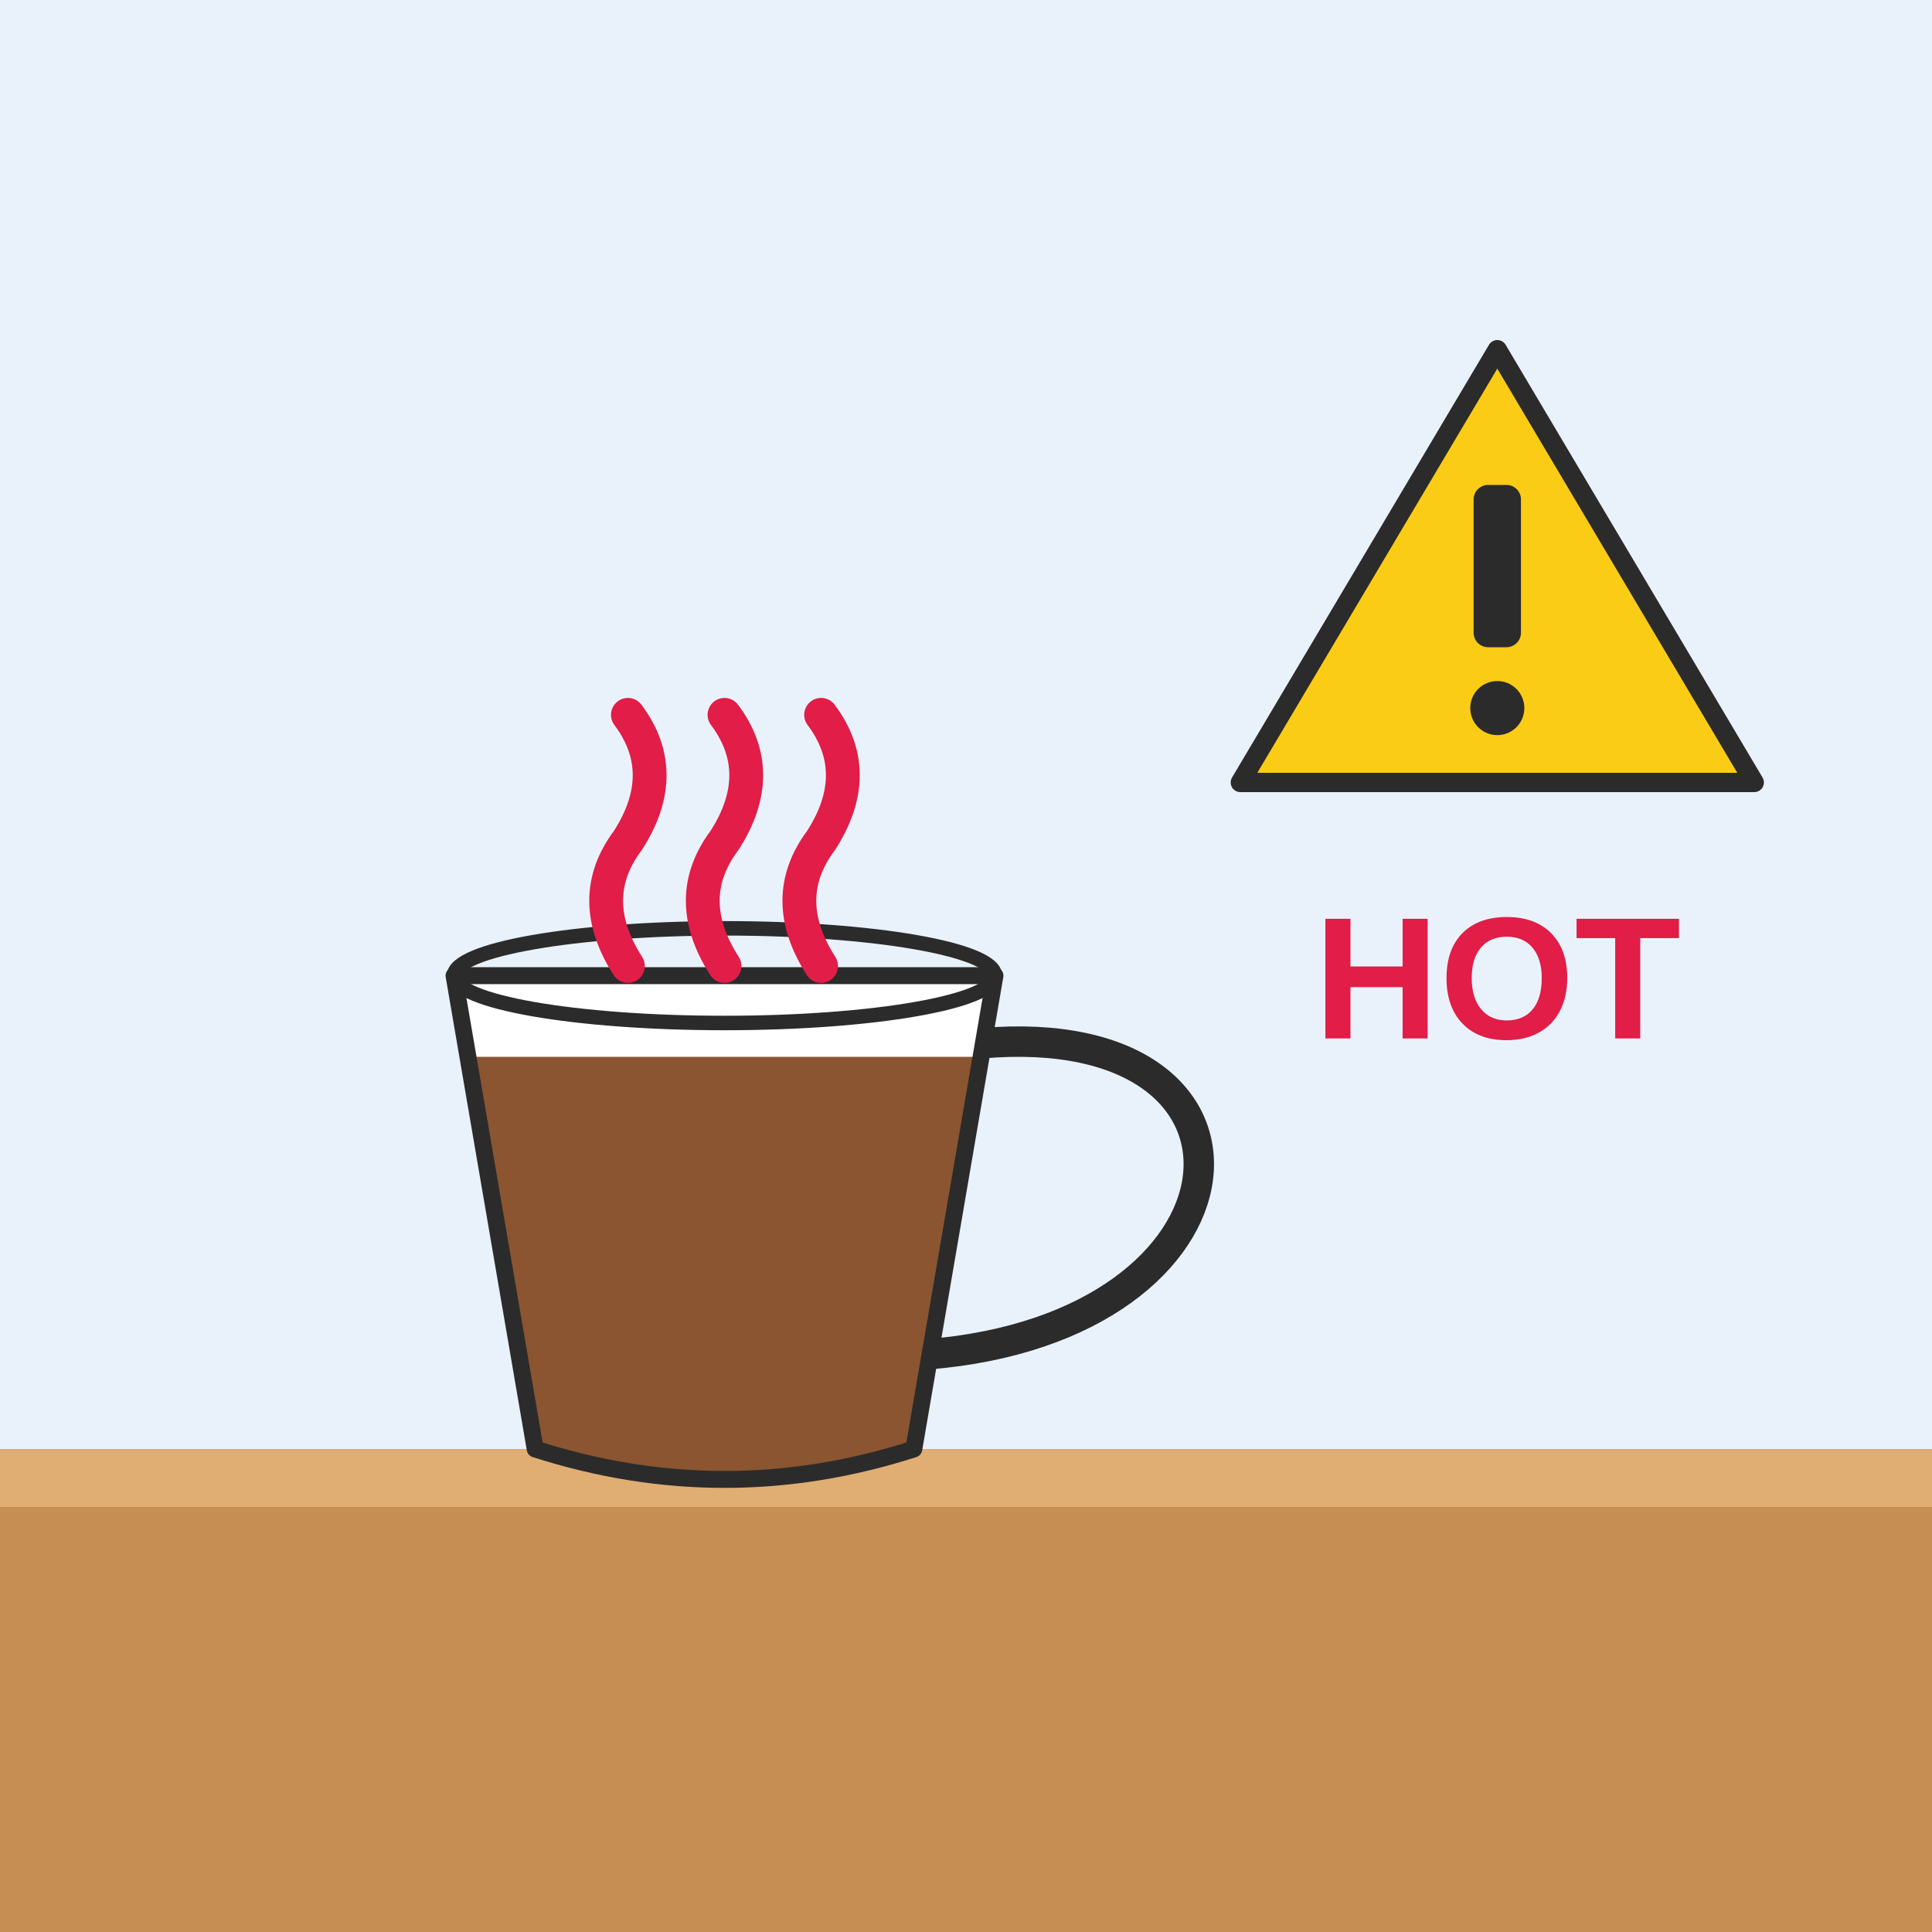
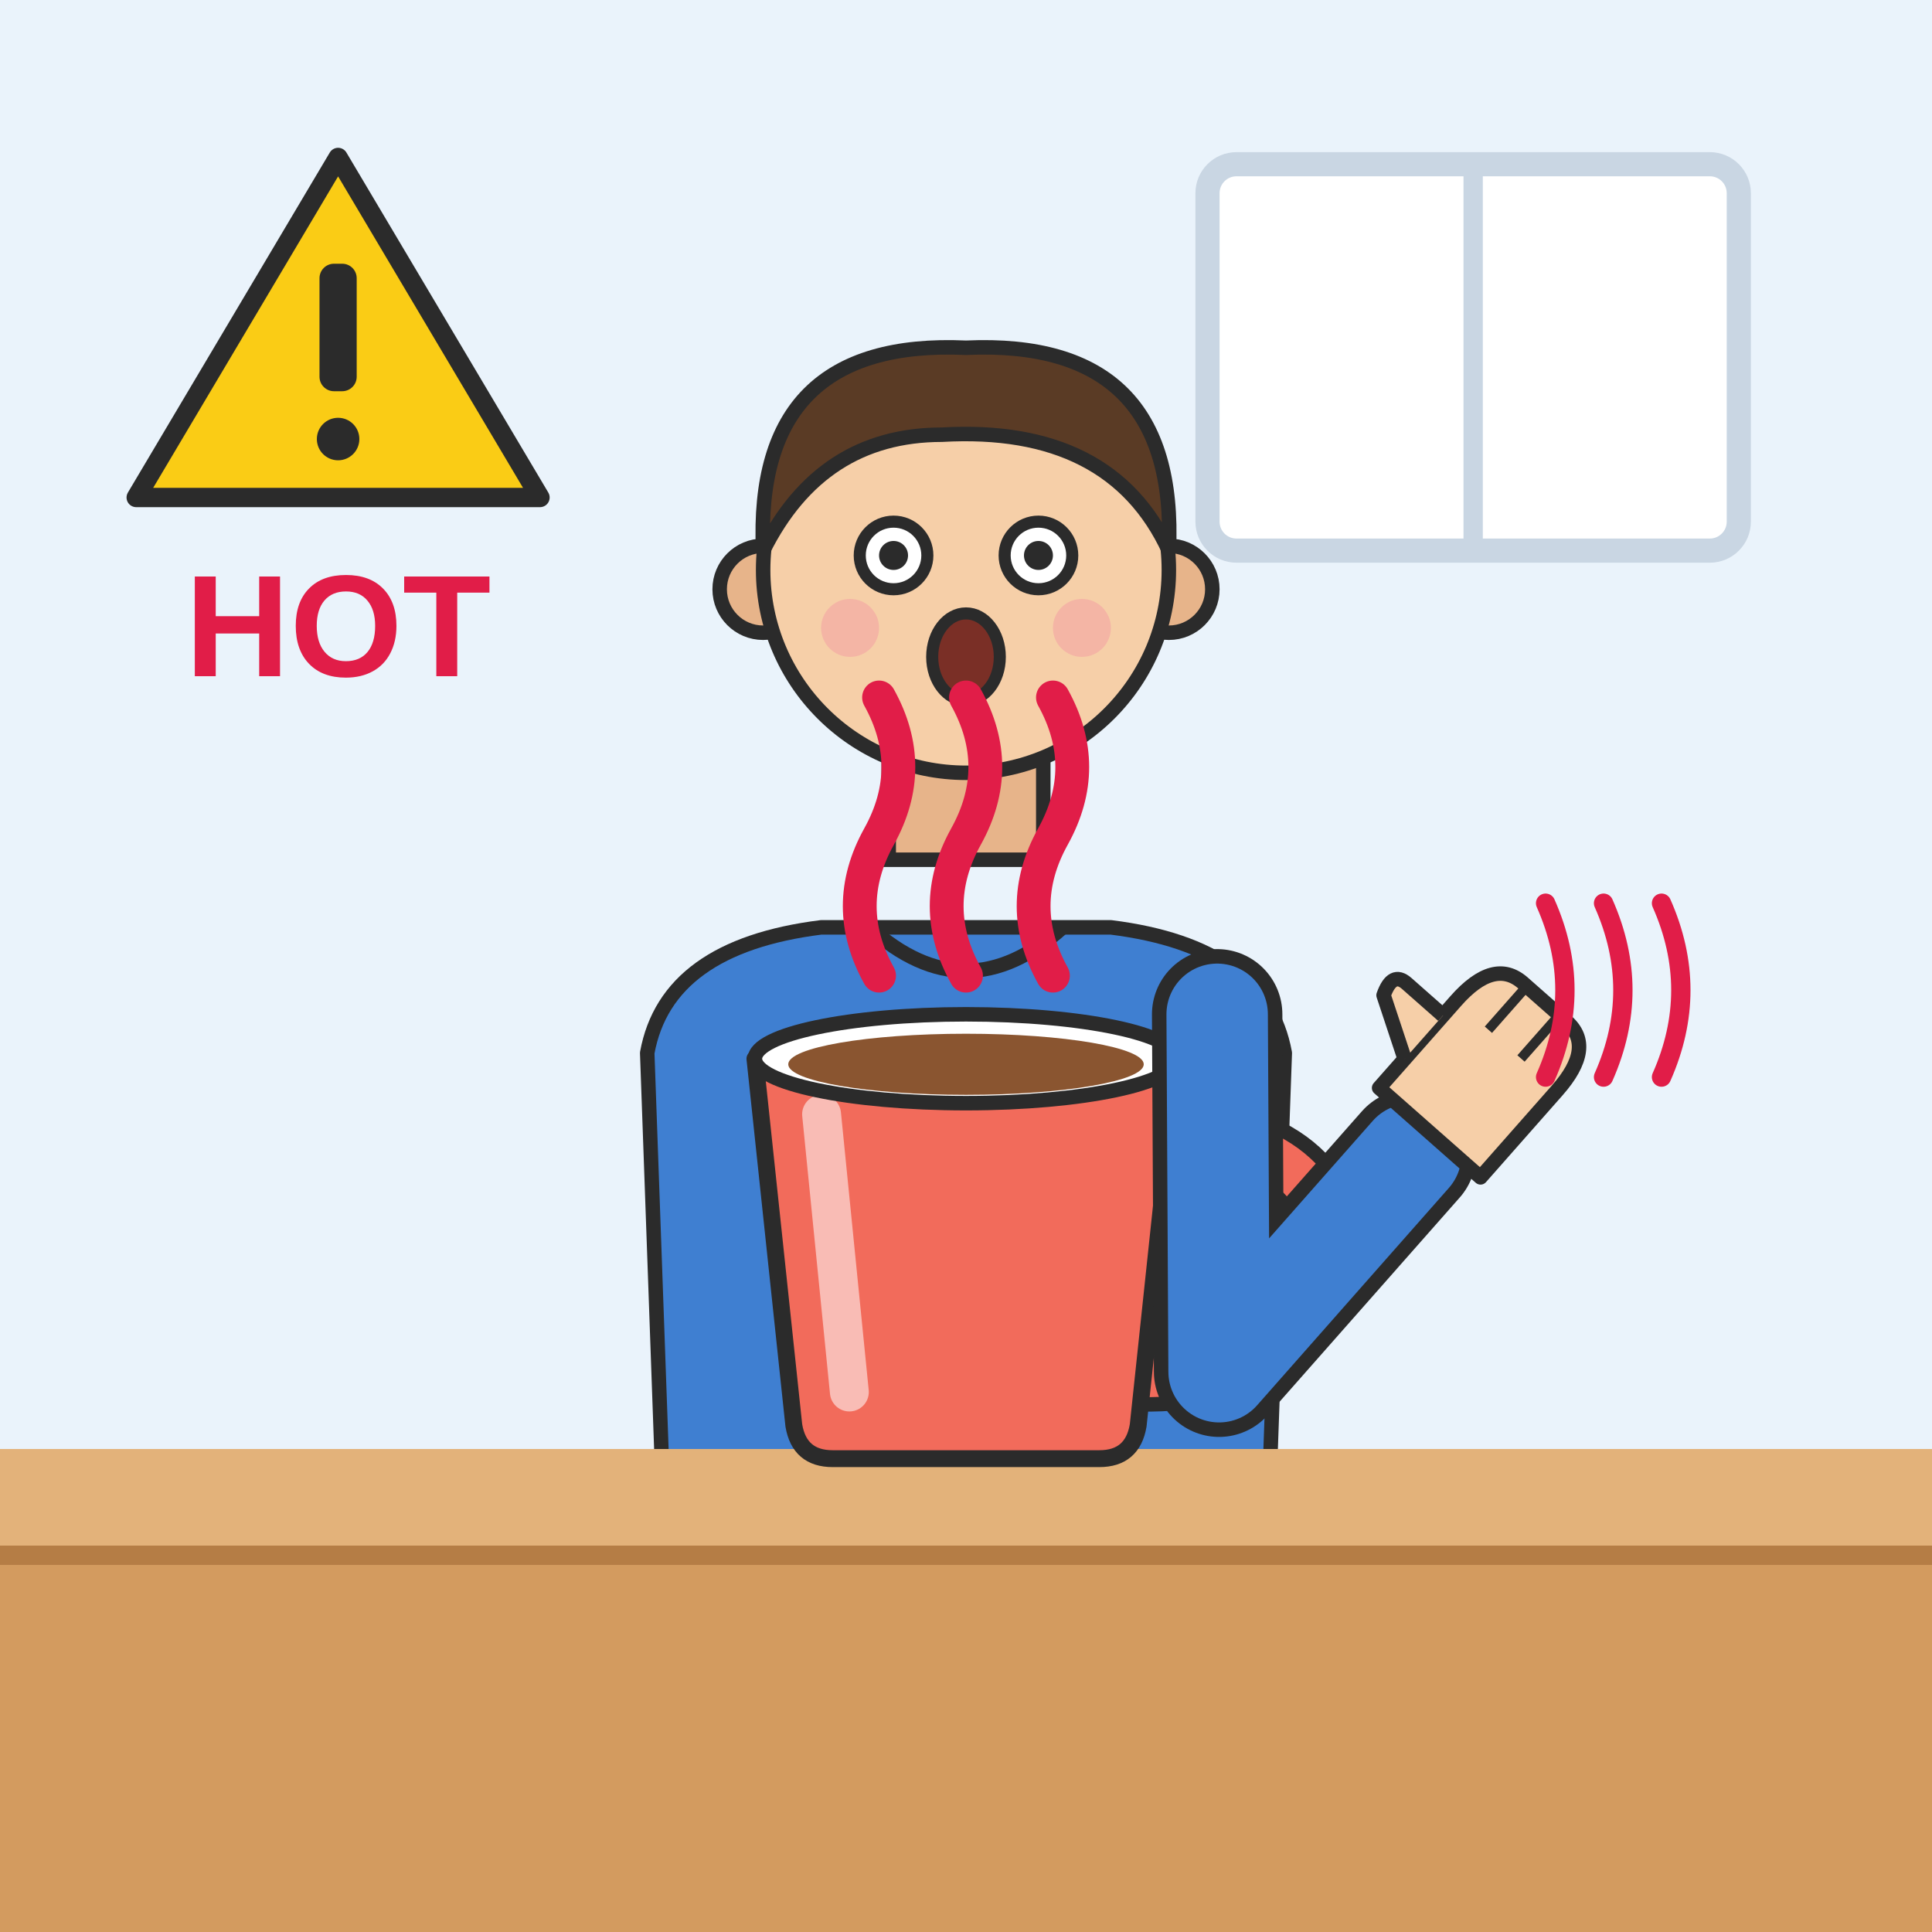
<svg xmlns="http://www.w3.org/2000/svg" viewBox="0 0 400 400" width="400" height="400">
-   <rect width="400" height="400" fill="#e9f2fb" />
-   <rect x="0" y="300" width="400" height="100" fill="#c68e52" />
-   <rect x="0" y="300" width="400" height="12" fill="#e0ad73" />
-   <clipPath id="c36">
-     <path d="M-40,-70 L40,-70 L28,0 Q0,9 -28,0 Z" transform="translate(150,300) rotate(0) scale(1.4,1.4)" />
+   <rect width="400" height="400" fill="#eaf3fb" />
+   <rect x="250" y="34" width="110" height="80" rx="6" fill="#fff" stroke="#c9d6e3" stroke-width="5" />
+   <line x1="305" y1="34" x2="305" y2="114" stroke="#c9d6e3" stroke-width="4" />
+   <path d="M184,154 L184,178 L216,178 L216,154 Z" fill="#e7b48a" stroke="#2b2b2b" stroke-width="3" />
+   <path d="M138,330 L134,218 Q138,196 170,192 L230,192 Q262,196 266,218 L262,330 Z" fill="#3f7fd1" stroke="#2b2b2b" stroke-width="3" stroke-linejoin="round" />
+   <path d="M180,192 Q200,210 220,192" fill="none" stroke="#2b2b2b" stroke-width="3" />
+   <circle cx="158" cy="122" r="9" fill="#e7b48a" stroke="#2b2b2b" stroke-width="3" />
+   <circle cx="242" cy="122" r="9" fill="#e7b48a" stroke="#2b2b2b" stroke-width="3" />
+   <circle cx="200" cy="118" r="42" fill="#f6cfa8" stroke="#2b2b2b" stroke-width="3" />
+   <path d="M158,114 Q156,70 200,72 Q244,70 242,114 Q230,88 195,90 Q170,90 158,114 Z" fill="#5a3b25" stroke="#2b2b2b" stroke-width="3" stroke-linejoin="round" />
+   <circle cx="185" cy="115" r="7" fill="#fff" stroke="#2b2b2b" stroke-width="2.5" />
+   <circle cx="185" cy="115" r="3" fill="#2b2b2b" />
+   <circle cx="215" cy="115" r="7" fill="#fff" stroke="#2b2b2b" stroke-width="2.5" />
+   <circle cx="215" cy="115" r="3" fill="#2b2b2b" />
+   <circle cx="176" cy="130" r="6" fill="#f4a3a3" opacity=".6" />
+   <circle cx="224" cy="130" r="6" fill="#f4a3a3" opacity=".6" />
+   <ellipse cx="200" cy="136" rx="7" ry="9" fill="#7a2f26" stroke="#2b2b2b" stroke-width="2.5" />
+   <rect x="0" y="300" width="400" height="22" fill="#e3b27a" />
+   <rect x="0" y="322" width="400" height="78" fill="#d39b5f" />
+   <line x1="0" y1="322" x2="400" y2="322" stroke="#b57d45" stroke-width="4" />
+   <clipPath id="u1">
+     <path d="M-38,-72 L38,-72 L31,-6 Q30,0 24,0 L-24,0 Q-30,0 -31,-6 Z" transform="translate(200.0,302.0) rotate(0) scale(1.15,1.15)" />
  </clipPath>
-   <g transform="translate(150,300) rotate(0) scale(1.4,1.4)">
-     <path d="M38,-60 C84,-64 80,-18 30,-14" fill="none" stroke="#2b2b2b" stroke-width="4.5" stroke-linecap="round" />
-     <path d="M-40,-70 L40,-70 L28,0 Q0,9 -28,0 Z" fill="#fff" />
+   <g transform="translate(200.0,302.0) rotate(0) scale(1.15,1.15)">
+     <path d="M36,-58 C76,-60 76,-14 31,-15" fill="none" stroke="#2b2b2b" stroke-width="13.04" stroke-linecap="round" />
+     <path d="M36,-58 C76,-60 76,-14 31,-15" fill="none" stroke="#f26b5b" stroke-width="7.83" stroke-linecap="round" />
+     <path d="M-38,-72 L38,-72 L31,-6 Q30,0 24,0 L-24,0 Q-30,0 -31,-6 Z" fill="#f26b5b" />
+     <path d="M-26,-62 L-21,-12" stroke="#fff" stroke-opacity=".55" stroke-width="7" stroke-linecap="round" />
  </g>
-   <rect x="24" y="218.8" width="252" height="280.0" fill="#8a5530" clip-path="url(#c36)" />
-   <g transform="translate(150,300) rotate(0) scale(1.4,1.4)">
-     <path d="M-40,-70 L40,-70 L28,0 Q0,9 -28,0 Z" fill="none" stroke="#2b2b2b" stroke-width="2.5" stroke-linejoin="round" />
-     <ellipse cx="0" cy="-70" rx="40" ry="7" fill="none" stroke="#2b2b2b" stroke-width="2.143" />
+   <g transform="translate(200.0,302.0) rotate(0) scale(1.15,1.15)">
+     <path d="M-38,-72 L38,-72 L31,-6 Q30,0 24,0 L-24,0 Q-30,0 -31,-6 Z" fill="none" stroke="#2b2b2b" stroke-width="3.04" stroke-linejoin="round" />
+     <ellipse cx="0" cy="-72" rx="38" ry="8" fill="#fff" stroke="#2b2b2b" stroke-width="2.61" />
+     <ellipse cx="0" cy="-71" rx="32" ry="5.5" fill="#8a5530" />
  </g>
-   <path d="M130.0,200 q-9,-14 0,-26 q9,-14 0,-26" fill="none" stroke="#e11d48" stroke-width="7" stroke-linecap="round" />
-   <path d="M150.0,200 q-9,-14 0,-26 q9,-14 0,-26" fill="none" stroke="#e11d48" stroke-width="7" stroke-linecap="round" />
-   <path d="M170.0,200 q-9,-14 0,-26 q9,-14 0,-26" fill="none" stroke="#e11d48" stroke-width="7" stroke-linecap="round" />
-   <polygon points="310,72.4 363.2,162.0 256.8,162.0" fill="#facc15" stroke="#2b2b2b" stroke-width="4" stroke-linejoin="round" />
-   <rect x="305.1" y="100.4" width="9.8" height="33.6" rx="3" fill="#2b2b2b" />
-   <circle cx="310" cy="146.6" r="5.6" fill="#2b2b2b" />
-   <text x="310" y="215" font-family="Arial" font-size="36" font-weight="700" text-anchor="middle" fill="#e11d48">HOT</text>
+   <path d="M252.0,210.0 L252.4,284.0 L292.1,239.0" fill="none" stroke="#2b2b2b" stroke-width="27" stroke-linecap="round" stroke-linejoin="round" />
+   <path d="M252.0,210.0 L252.4,284.0 L292.1,239.0" fill="none" stroke="#3f7fd1" stroke-width="21" stroke-linecap="round" stroke-linejoin="round" />
+   <g transform="translate(300.0,230.0) rotate(-48.58923)">
+     <path d="M-6,-14 L18,-14 Q30,-14 30,-6 L30,6 Q30,14 18,14 L-6,14 Z" fill="#f6cfa8" stroke="#2b2b2b" stroke-width="3" stroke-linejoin="round" />
+     <path d="M14,-14 L14,-24 Q14,-28 9,-26 L2,-14" fill="#f6cfa8" stroke="#2b2b2b" stroke-width="3" stroke-linejoin="round" />
+     <path d="M18,-5 L30,-5 M18,4 L30,4" stroke="#2b2b2b" stroke-width="2" />
+   </g>
+   <path d="M320,187.0 q8,18.0 0,36" fill="none" stroke="#e11d48" stroke-width="4" stroke-linecap="round" />
+   <path d="M332,187.0 q8,18.0 0,36" fill="none" stroke="#e11d48" stroke-width="4" stroke-linecap="round" />
+   <path d="M344,187.0 q8,18.0 0,36" fill="none" stroke="#e11d48" stroke-width="4" stroke-linecap="round" />
+   <path d="M182.0,202 q-8,-14.4 0,-28.8 q8,-14.4 0,-28.8" fill="none" stroke="#e11d48" stroke-width="7" stroke-linecap="round" />
+   <path d="M200.0,202 q-8,-14.4 0,-28.8 q8,-14.4 0,-28.8" fill="none" stroke="#e11d48" stroke-width="7" stroke-linecap="round" />
+   <path d="M218.0,202 q-8,-14.4 0,-28.8 q8,-14.4 0,-28.8" fill="none" stroke="#e11d48" stroke-width="7" stroke-linecap="round" />
+   <polygon points="70,32.6 111.8,103.0 28.2,103.0" fill="#facc15" stroke="#2b2b2b" stroke-width="4" stroke-linejoin="round" />
+   <rect x="66.15" y="54.6" width="7.7" height="26.4" rx="3" fill="#2b2b2b" />
+   <circle cx="70" cy="90.9" r="4.4" fill="#2b2b2b" />
+   <text x="70" y="140" font-family="Arial" font-size="30" font-weight="800" text-anchor="middle" fill="#e11d48">HOT</text>
</svg>
